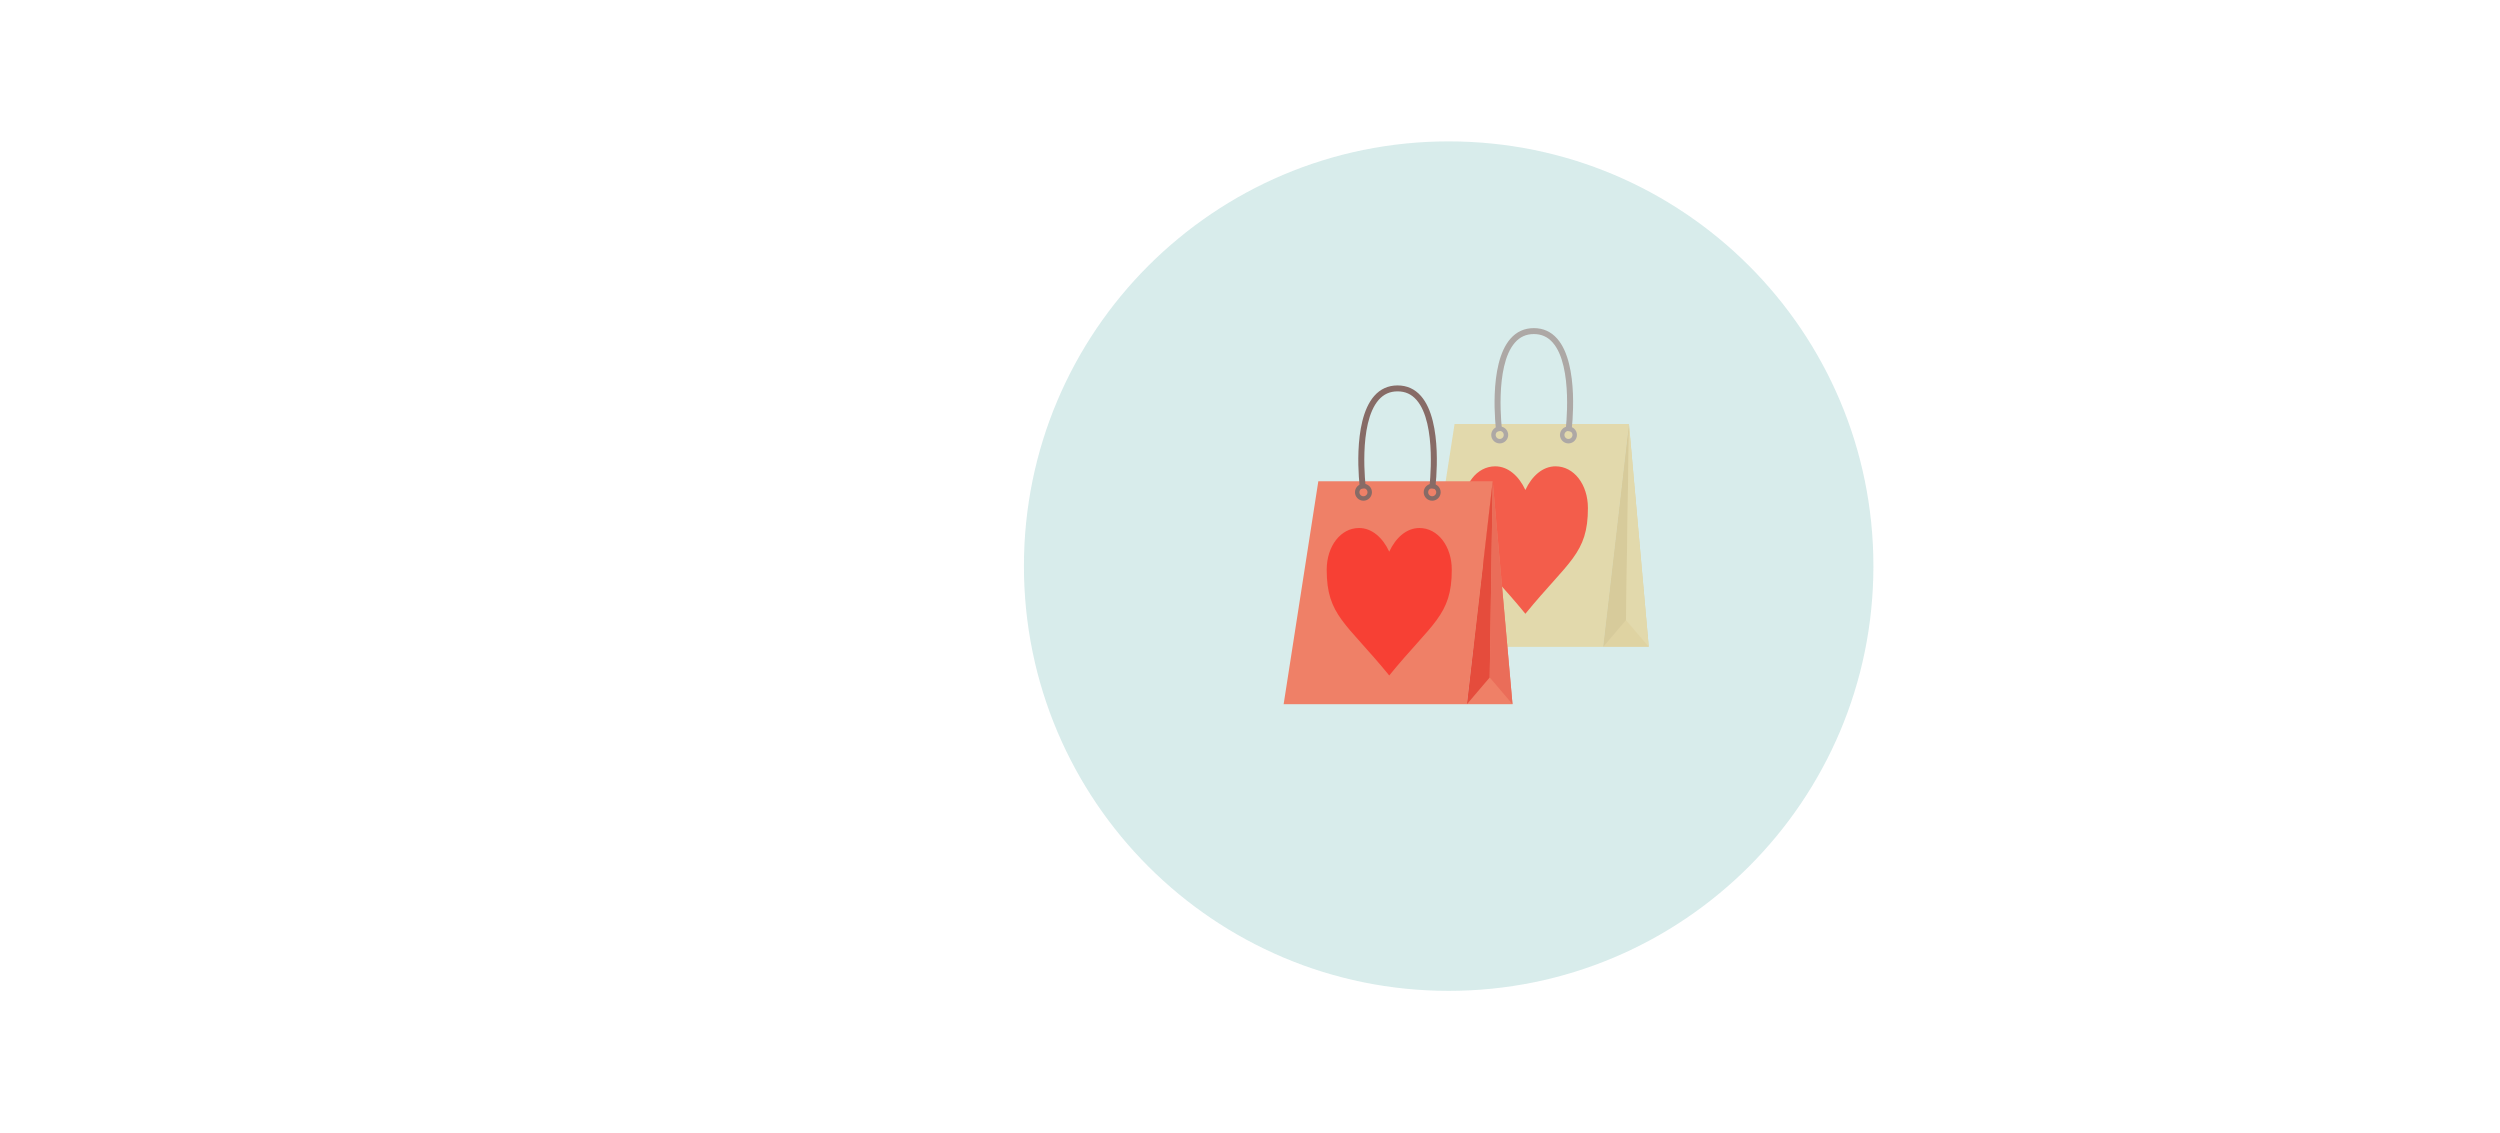
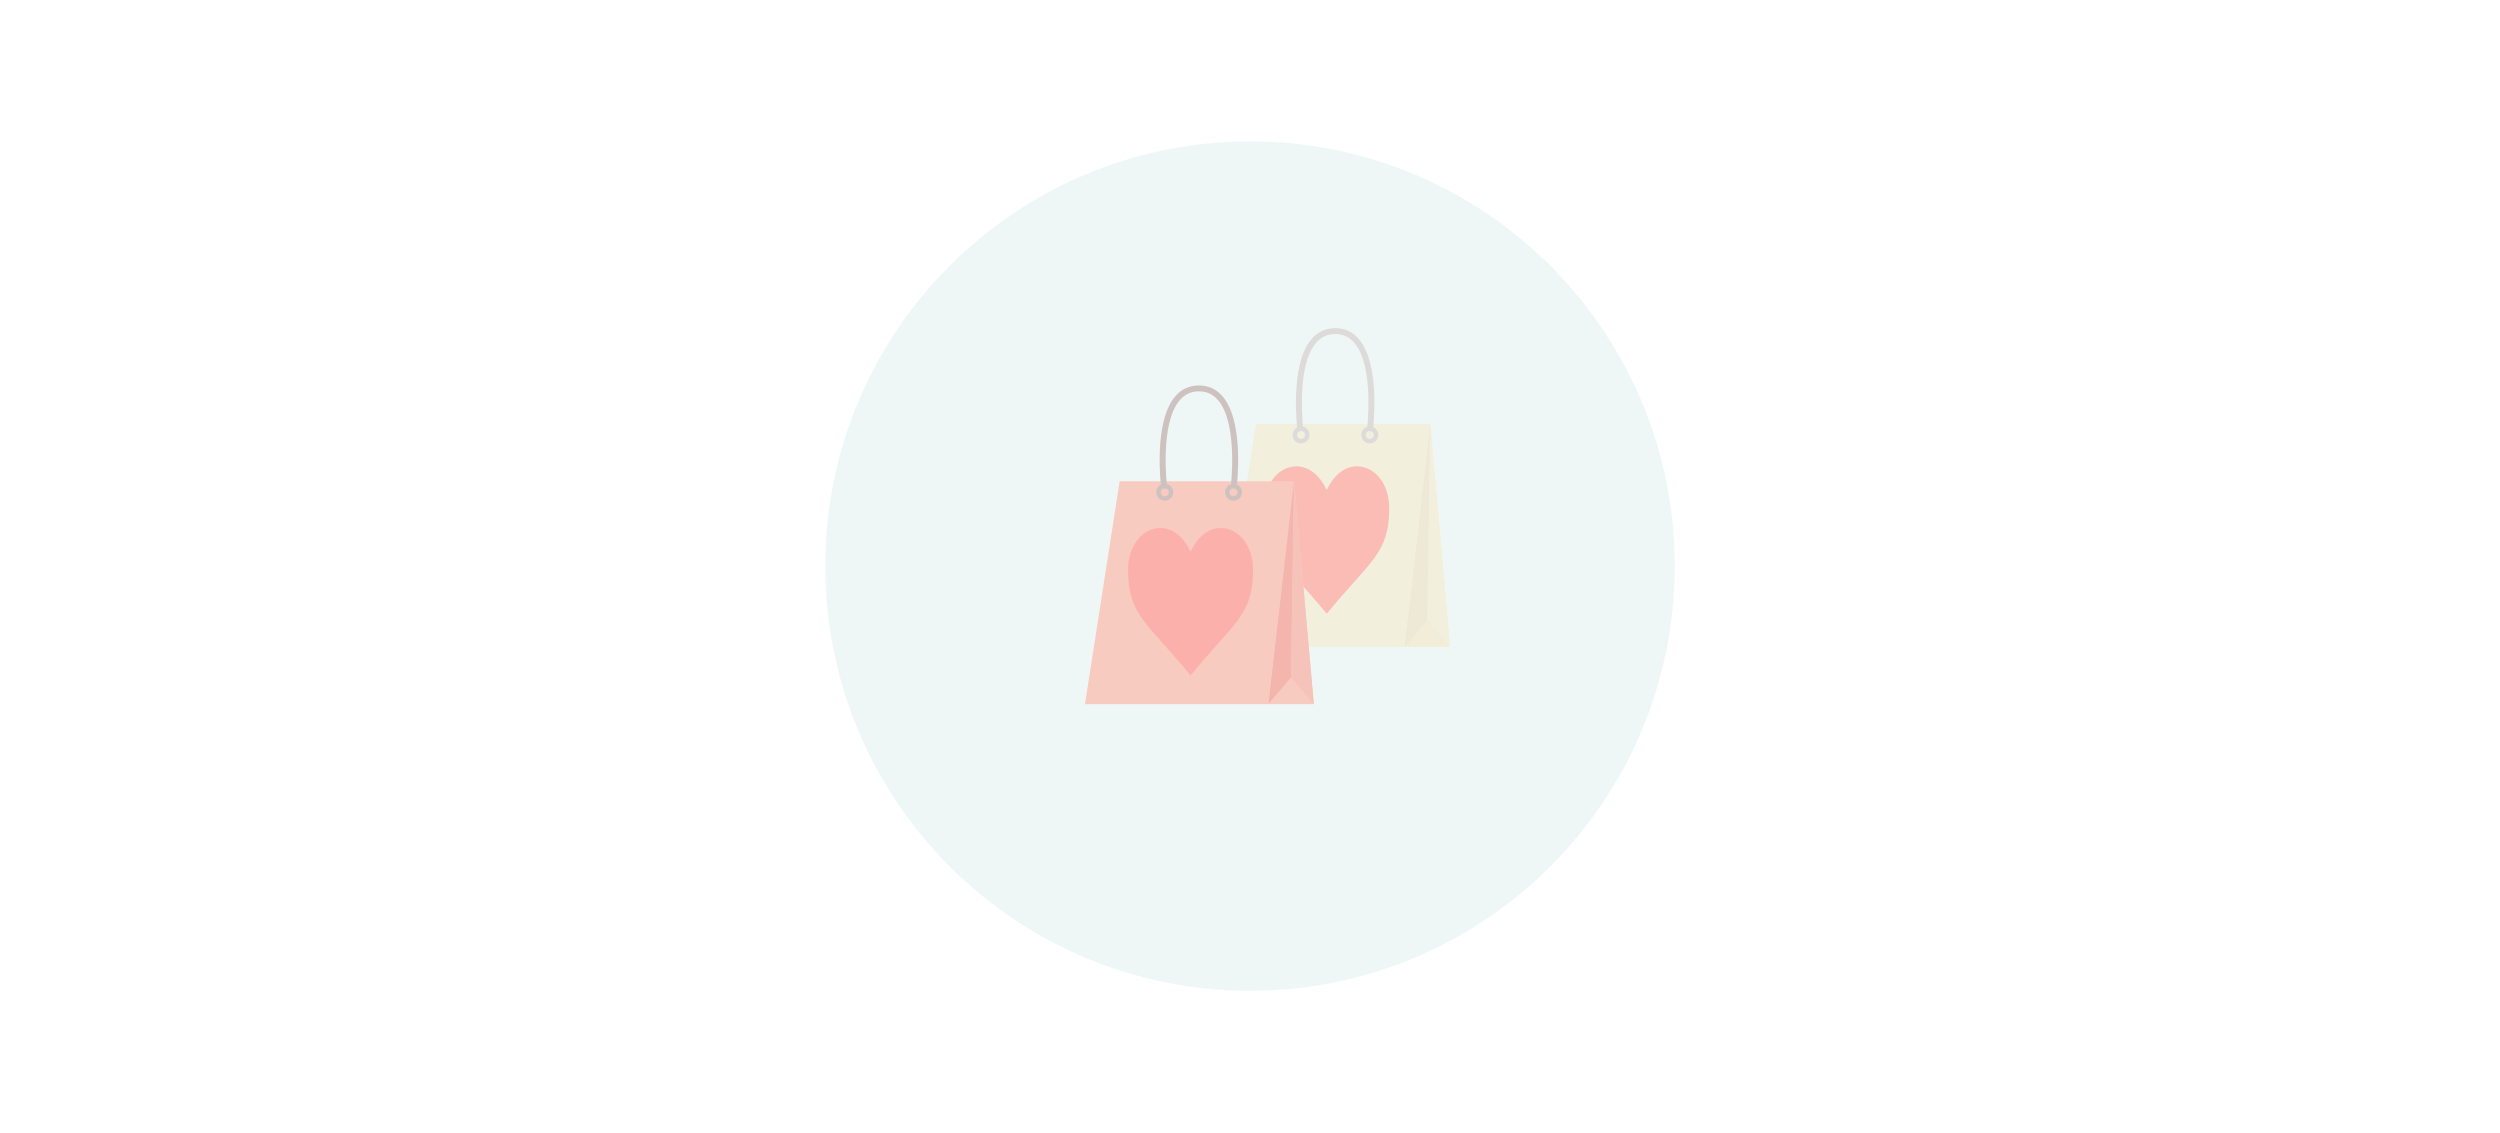
<svg xmlns="http://www.w3.org/2000/svg" version="1.1" id="svg1" width="1343.591" height="608.508" viewBox="0 0 1343.591 608.508" xml:space="preserve">
  <defs id="defs1">
		
		
	</defs>
  <g id="g1" transform="translate(-471.1574,-35.39895)">
    <rect style="fill:#f0e68c;stroke:#28170b;stroke-width:4.836" id="rect389" width="1338.755" height="603.672" x="510.535" y="-898.49" ry="0" />
    <path style="fill:#4c8c87;stroke-width:4.268" d="M 192.68,299.421 V -159.473 l -127.665,-55.849 -577.822,468.899 259.789,85.354 h 406.187 c 21.819,-0.004 39.51,-17.691 39.51,-39.51 z" id="path288" />
    <path d="m -120.918,-12.189 c -7.012,-11.686 -18.698,-19.866 -32.721,-19.866 -19.866,0 -35.059,15.192 -35.059,35.059 0,38.564 21.035,44.407 67.78,88.815 46.745,-44.407 67.78,-50.251 67.78,-88.815 0,-19.866 -15.192,-35.059 -35.059,-35.059 -14.023,0 -25.71,8.18 -32.721,19.866 z" id="path4" style="fill:#ff0707;stroke-width:1.169" />
    <g style="fill:#ffd15c;fill-opacity:1" id="g432" transform="matrix(25,0,0,25,-1171.968,-1253.626)">
      <path d="M 25,8.9 C 24.9,8.4 24.5,8 24,8 H 21 V 7 C 21,4.2 18.8,2 16,2 13.2,2 11,4.2 11,7 V 8 H 8 C 7.5,8 7.1,8.4 7,8.9 l -2,20 c 0,0.3 0.1,0.6 0.3,0.8 C 5.5,29.9 5.7,30 6,30 h 20 c 0.3,0 0.6,-0.1 0.7,-0.3 0.1,-0.2 0.3,-0.5 0.3,-0.8 z M 13,7 c 0,-1.7 1.3,-3 3,-3 1.7,0 3,1.3 3,3 v 1 h -6 z" id="path424" style="fill:#ffd15c;fill-opacity:1" />
    </g>
    <g id="g538" transform="matrix(0.7462626,0,0,0.7462626,-289.4292,234.3125)" style="opacity:0.311">
      <path style="fill:#f8b64c" d="m 39.65,425.4 v 61.4 c 0,11.7 9.5,21.2 21.2,21.2 h 386.3 c 11.7,0 21.2,-9.5 21.2,-21.2 v -61.4 z" id="path485" />
      <rect x="39.85" y="174.5" style="fill:#ffd15c" width="428.5" height="250.9" id="rect487" />
      <rect x="65.05" y="130.5" style="fill:#40596b" width="378" height="43.9" id="rect489" />
      <polygon style="fill:#334a5e" points="90.35,174.5 39.85,174.5 90.35,148.5 " id="polygon491" />
      <polygon style="fill:#f8b64c" points="65.05,161.5 90.35,148.5 65.05,130.5 " id="polygon493" />
      <polygon style="fill:#334a5e" points="417.75,174.5 468.25,174.5 417.75,148.5 " id="polygon495" />
      <polygon style="fill:#f8b64c" points="443.05,161.5 417.75,148.5 443.05,130.5 " id="polygon497" />
      <g id="g503">
        <circle style="fill:#40596b" cx="167.25" cy="227.5" r="16.7" id="circle499" />
        <circle style="fill:#40596b" cx="340.85" cy="227.5" r="16.7" id="circle501" />
      </g>
      <path style="fill:#f8b64c" d="m 334.05,299.2 v 9.7 c 0,44.1 -35.9,80 -80,80 -44.1,0 -80,-35.9 -80,-80 v -9.7 h -13.5 v 9.7 c 0,51.6 41.9,93.5 93.5,93.5 51.6,0 93.5,-41.9 93.5,-93.5 v -9.7 z" id="path505" />
      <path style="fill:#f2f2f2" d="m 340.85,220.7 c -3.7,0 -6.7,3 -6.7,6.7 v 74.7 c 0,44.1 -35.9,80 -80,80 -44.1,0 -80,-35.9 -80,-80 v -74.7 c 0,-3.7 -3,-6.7 -6.7,-6.7 -3.7,0 -6.7,3 -6.7,6.7 v 74.7 c 0,51.6 41.9,93.5 93.5,93.5 51.6,0 93.5,-41.9 93.5,-93.5 v -74.7 c -0.2,-3.7 -3.2,-6.7 -6.9,-6.7 z" id="path507" />
      <path style="fill:#84dbff" d="m 409.95,131.1 c -0.3,-1.6 -0.6,-3.2 -0.9,-4.8 -13,-63.7 -64.3,-113.4 -128.8,-124.1 -4.7,-0.8 -9.5,-1.4 -14.3,-1.7 -3.9,-0.4 -7.9,-0.5 -11.9,-0.5 -9.9,0 -19.6,0.9 -29,2.7 -0.5,0.1 -0.9,0.2 -1.4,0.3 -39.3,7.7 -73.4,29.8 -96.3,60.7 -1.8,2.3 -3.4,4.7 -5,7.1 -16.7,25.1 -26.4,55.1 -26.4,87.5 0,5.5 0.3,10.9 0.8,16.3 h 314.7 c 0.5,-5.4 0.8,-10.8 0.8,-16.3 0,-9.4 -0.8,-18.4 -2.3,-27.2 z" id="path509" />
      <g id="g515">
        <path style="fill:#54c0eb" d="m 245.55,29.9 c -0.2,5 -7.4,5.4 -12.1,7.2 -3.4,1.3 -6,4 -8.6,6.5 -6,5.7 -12.8,10.5 -20,14.5 -7.5,4.1 -18,6.6 -23.6,0.2 17.9,-7.4 31.5,-23.5 37.7,-41.8 -8.6,4.7 -15.2,12.3 -22.7,18.7 -8.5,7.1 -18.3,12.7 -26.5,20.1 -8.2,7.5 -14.9,17.8 -14.5,28.8 -0.1,-6.3 -4,-12.3 -9.3,-15.8 -5.3,-3.5 -11.9,-4.8 -18.2,-4.7 -0.2,0 -0.4,0 -0.6,0 23,-30.9 57,-53.1 96.3,-60.7 0.5,-0.1 0.9,-0.2 1.4,-0.3 1.9,8.1 7.1,15.4 14.1,19.8 3.1,1.9 6.8,4 6.6,7.5 z" id="path511" />
        <path style="fill:#54c0eb" d="m 291.85,174.5 c -0.3,-0.6 -0.7,-1.2 -1,-1.8 -2.1,-3.6 -4.2,-7.5 -3.3,-11.6 3.1,-0.4 6.5,-0.2 9.6,0.5 l 0.9,1 c -1.1,2.5 0.1,5.6 2,7.4 1.9,1.9 4.6,3 7.1,4 0.3,0.1 0.7,0.3 1.1,0.4 h 37.4 c 1,-3.5 1.1,-7.3 1.5,-10.9 0.6,-6 3,-13 8.8,-14.7 5.7,-1.7 11.4,2.7 14.9,7.5 3.4,4.8 6.1,10.5 11.1,13.7 0.1,-10.5 0.3,-21 0.4,-31.5 0,-3.8 0.2,-7.8 2.6,-10.7 4.1,-4.8 11.6,-3.6 17.9,-2.3 2,0.5 4.2,0.9 6.2,0.6 -13,-63.5 -64.3,-113.2 -128.8,-123.9 3.9,2.2 7.7,4.6 10.3,7.9 0.7,0.9 1.4,2.1 1.2,3.2 -0.6,2.8 -4.8,2.3 -7.4,3.4 -4.4,2 -3,9.1 1,11.9 4,2.8 9.2,3.2 13.5,5.4 1.7,0.9 3.4,2.4 3.1,4.3 -0.1,1 -0.8,1.8 -1.5,2.6 -5.2,5.8 -10.4,11.7 -15.6,17.6 -1.4,1.4 -2.7,3 -4.5,3.9 -2.3,1.2 -5.1,1.1 -7.8,1 -10.1,-0.3 -22.7,1.9 -25.4,11.6 -0.6,2.4 -0.6,5.2 -2.3,7 -1.5,1.7 -4.2,2.2 -5.4,4.1 -2,3 0.8,6.8 1.3,10.4 0.8,5.7 -5.9,10.9 -11.1,8.8 -0.2,-6.1 -0.4,-12.3 -0.5,-18.4 0,-1 -0.1,-2.1 -0.6,-2.9 -0.6,-1 -1.9,-1.4 -3,-1.7 -5.8,-1.8 -13.1,-3 -17.1,1.5 -4.1,4.5 -2,11.7 1.2,16.9 3.2,5.1 7.6,10.2 7.8,16.2 0.1,3 -1.4,6.4 -4.3,7 -4.3,0.9 -7.1,-4.6 -7.3,-9 -5.5,11.4 -7.4,24.6 -5.2,37.2 -8.9,2.3 -17.7,4.5 -26.6,6.7 -3.2,0.9 -6.7,1.8 -8.8,4.5 -2,2.5 -2.2,6 -2.2,9.1 0,0.7 0.1,1.4 0.1,2 h 128.7 z m 46.1,-26.3 c 0.6,0.6 0.8,1.5 0.8,2.4 0.2,2.2 0.3,4.7 -1.4,6.2 -0.6,0.6 -1.4,1 -2.2,1.2 -6.3,2.1 -13.9,-2.9 -14.5,-9.6 l 1,-0.8 c 4.6,0 9.3,0 13.9,0 0.8,0 1.7,0.1 2.4,0.6 z m -26.6,-43.3 0.6,-0.2 c 1.8,0 3.5,0.1 5.2,0.2 -0.9,3.7 0.2,7.9 2.7,10.8 1.1,1.3 2.5,2.3 3.7,3.6 2.8,3.1 3.6,7.9 2.1,11.8 -3.4,0.3 -6.8,0.5 -10.2,-0.3 -3.3,-0.9 -6.5,-2.9 -7.9,-6 -0.8,-2 -0.9,-4 -1,-6.2 -0.1,-5.1 0.4,-11.1 4.8,-13.7 z m -92.4,28.1 c 2.8,-1.9 6,-3 8.8,-4.9 l 0.6,-5 c 6.1,6.2 13.5,11 21.6,14 3.9,1.5 7.9,2.5 12.1,2.9 4.3,0.4 8.7,0.1 13,-0.2 1.4,-0.2 2.8,-0.3 4.2,-0.3 2.9,-0.2 5.8,-0.5 8.8,-0.7 3.5,-0.2 7.2,-0.6 10,-2.7 1.1,4.3 -0.9,8.9 -4,12 -3.1,3.1 -7.2,5 -11.3,6.8 -5.7,2.6 -11.8,5.2 -17.9,4.3 -5.2,-0.9 -9.6,-4.2 -14.2,-6.6 -6.7,-3.6 -14.3,-5.5 -21.8,-5.5 -2.7,-0.1 -5.4,0.2 -8,-0.5 -2.6,-0.7 -5.1,-2.4 -5.9,-5 -1.1,-3.3 1.2,-6.6 4,-8.6 z" id="path513" />
      </g>
    </g>
-     <g id="g414" transform="translate(193.0106)">
+     <g id="g414" transform="translate(86.23882)" style="opacity:0.411">
      <rect style="opacity:0.311;fill:#80c1be;fill-opacity:1;stroke:none;stroke-width:2.76" id="rect540" width="456.54" height="456.54" x="828.444" y="111.383" ry="228.27" />
      <g id="g310" transform="matrix(1.370843,0,0,1.370843,937.6652,184.3285)" style="opacity:0.53">
        <g id="g308">
          <g id="g298">
-             <polygon style="fill:#eac873" points="89.161,57.577 75.566,144.972 147.425,144.972 157.524,57.577 " id="polygon290" />
-             <polygon style="fill:#e5bc61" points="147.425,144.972 165.29,144.972 157.524,57.577 " id="polygon292" />
-             <polygon style="fill:#d6ae54" points="147.425,144.972 156.357,134.485 157.524,57.577 " id="polygon294" />
-             <polygon style="fill:#eac873" points="165.29,144.972 156.357,134.485 157.524,57.577 " id="polygon296" />
+             <polygon style="fill:#eac873" points="147.425,144.972 157.524,57.577 89.161,57.577 75.566,144.972 " id="polygon290" />
+             <polygon style="fill:#e5bc61" points="157.524,57.577 147.425,144.972 165.29,144.972 " id="polygon292" />
+             <polygon style="fill:#d6ae54" points="157.524,57.577 147.425,144.972 156.357,134.485 " id="polygon294" />
+             <polygon style="fill:#eac873" points="157.524,57.577 165.29,144.972 156.357,134.485 " id="polygon296" />
          </g>
          <g id="g302">
            <path style="fill:#876b66" d="m 134.985,60.543 -2.314,-0.298 c 0.033,-0.253 3.141,-25.287 -5.031,-34.577 -1.978,-2.248 -4.398,-3.34 -7.406,-3.34 -3.007,0 -5.428,1.092 -7.407,3.341 -8.176,9.298 -5.063,34.324 -5.03,34.576 l -2.313,0.298 c -0.139,-1.071 -3.272,-26.333 5.595,-36.413 2.412,-2.742 5.491,-4.132 9.155,-4.132 3.664,0 6.743,1.39 9.156,4.132 8.867,10.08 5.731,35.342 5.595,36.413 z" id="path300" />
          </g>
          <path style="fill:#876b66" d="m 106.859,58.548 c -1.839,0 -3.328,1.49 -3.328,3.327 0,1.836 1.489,3.326 3.328,3.326 1.834,0 3.324,-1.489 3.324,-3.326 0,-1.837 -1.49,-3.327 -3.324,-3.327 z m 0,4.905 c -0.873,0 -1.579,-0.707 -1.579,-1.579 0,-0.872 0.706,-1.579 1.579,-1.579 0.869,0 1.577,0.707 1.577,1.579 0,0.872 -0.708,1.579 -1.577,1.579 z" id="path304" />
          <path style="fill:#876b66" d="m 133.806,58.548 c -1.839,0 -3.328,1.49 -3.328,3.327 0,1.836 1.489,3.326 3.328,3.326 1.834,0 3.324,-1.489 3.324,-3.326 0,-1.837 -1.49,-3.327 -3.324,-3.327 z m 0,4.905 c -0.874,0 -1.58,-0.707 -1.58,-1.579 0,-0.872 0.706,-1.579 1.58,-1.579 0.868,0 1.576,0.707 1.576,1.579 0,0.872 -0.708,1.579 -1.576,1.579 z" id="path306" />
        </g>
      </g>
      <path d="m 1097.944,298.728 c -3.477,-7.477 -9.272,-12.711 -16.227,-12.711 -9.852,0 -17.386,9.72 -17.386,22.431 0,24.674 10.431,28.412 33.612,56.825 23.181,-28.412 33.612,-32.151 33.612,-56.825 0,-12.711 -7.534,-22.431 -17.386,-22.431 -6.954,0 -12.749,5.234 -16.227,12.711 z" id="path748" style="opacity:0.589;fill:#ff0707;stroke-width:0.658" />
      <g id="g332" transform="matrix(1.370843,0,0,1.370843,937.6652,184.3285)">
        <g id="g330">
          <g id="g320">
-             <polygon style="fill:#ef8067" points="35.74,80.041 22.144,167.437 94.003,167.437 104.102,80.041 " id="polygon312" />
-             <polygon style="fill:#ef8067" points="94.003,167.437 111.868,167.437 104.102,80.041 " id="polygon314" />
-             <polygon style="fill:#e54c3c" points="94.003,167.437 102.936,156.949 104.102,80.041 " id="polygon316" />
-             <polygon style="fill:#ea6d59" points="111.868,167.437 102.936,156.949 104.102,80.041 " id="polygon318" />
+             <polygon style="fill:#ef8067" points="94.003,167.437 104.102,80.041 35.74,80.041 22.144,167.437 " id="polygon312" />
+             <polygon style="fill:#ef8067" points="104.102,80.041 94.003,167.437 111.868,167.437 " id="polygon314" />
+             <polygon style="fill:#e54c3c" points="104.102,80.041 94.003,167.437 102.936,156.949 " id="polygon316" />
+             <polygon style="fill:#ea6d59" points="104.102,80.041 111.868,167.437 102.936,156.949 " id="polygon318" />
          </g>
          <g id="g324">
            <path style="fill:#876b66" d="m 81.563,83.007 -2.312,-0.298 c 0.031,-0.252 3.14,-25.287 -5.033,-34.577 -1.977,-2.248 -4.398,-3.34 -7.406,-3.34 -3.005,0 -5.428,1.092 -7.407,3.341 -8.175,9.298 -5.064,34.324 -5.03,34.576 l -2.312,0.298 c -0.139,-1.071 -3.272,-26.333 5.594,-36.412 2.412,-2.742 5.491,-4.133 9.155,-4.133 3.665,0 6.744,1.391 9.156,4.133 8.868,10.08 5.731,35.342 5.595,36.412 z" id="path322" />
          </g>
          <path style="fill:#876b66" d="m 53.437,81.012 c -1.839,0 -3.326,1.49 -3.326,3.327 0,1.836 1.487,3.326 3.326,3.326 1.834,0 3.324,-1.489 3.324,-3.326 0,-1.837 -1.49,-3.327 -3.324,-3.327 z m 0,4.906 c -0.873,0 -1.579,-0.707 -1.579,-1.579 0,-0.872 0.706,-1.578 1.579,-1.578 0.869,0 1.577,0.706 1.577,1.578 0,0.872 -0.708,1.579 -1.577,1.579 z" id="path326" />
          <path style="fill:#876b66" d="m 80.385,81.012 c -1.84,0 -3.329,1.49 -3.329,3.327 0,1.836 1.489,3.326 3.329,3.326 1.833,0 3.324,-1.489 3.324,-3.326 0,-1.837 -1.491,-3.327 -3.324,-3.327 z m 0,4.906 c -0.875,0 -1.581,-0.707 -1.581,-1.579 0,-0.872 0.706,-1.578 1.581,-1.578 0.868,0 1.575,0.706 1.575,1.578 0,0.872 -0.707,1.579 -1.575,1.579 z" id="path328" />
        </g>
      </g>
      <path d="m 1024.776,331.876 c -3.477,-7.477 -9.272,-12.711 -16.227,-12.711 -9.852,0 -17.386,9.72 -17.386,22.431 0,24.674 10.431,28.412 33.612,56.825 23.181,-28.412 33.612,-32.151 33.612,-56.825 0,-12.711 -7.534,-22.431 -17.386,-22.431 -6.954,0 -12.749,5.234 -16.227,12.711 z" id="path699" style="opacity:0.53;fill:#ff0707;stroke-width:0.658" />
    </g>
  </g>
</svg>
